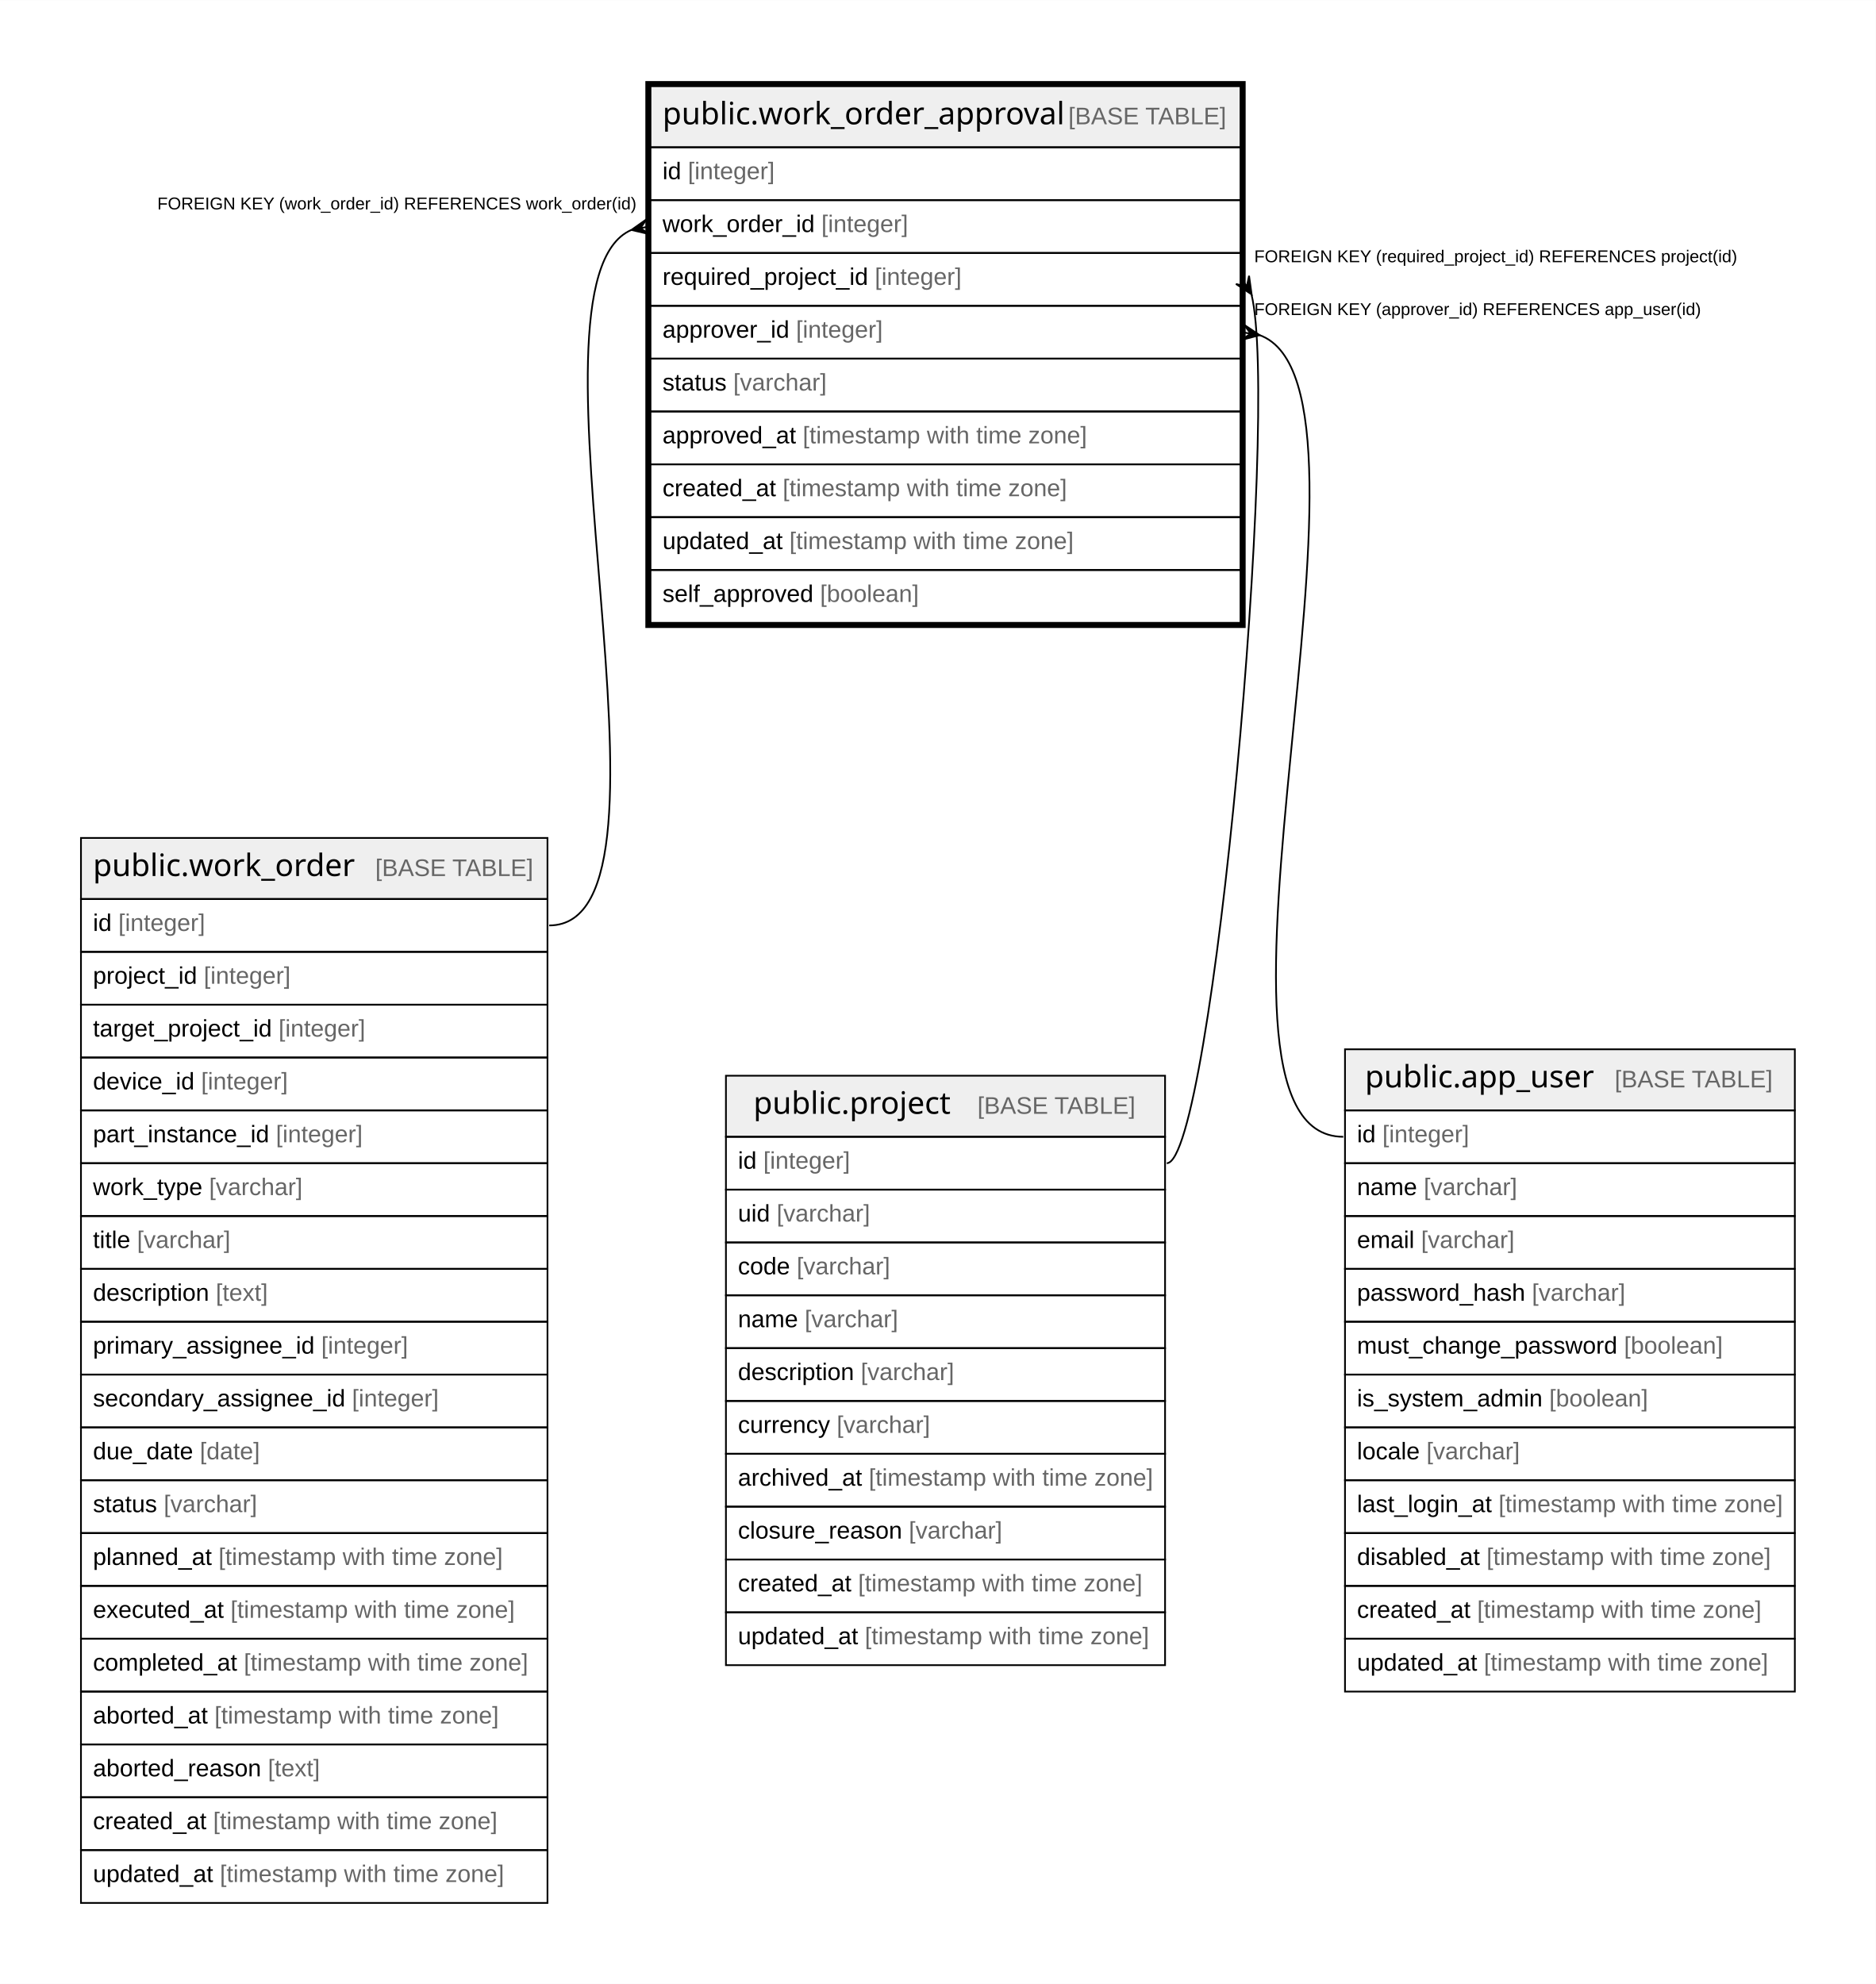
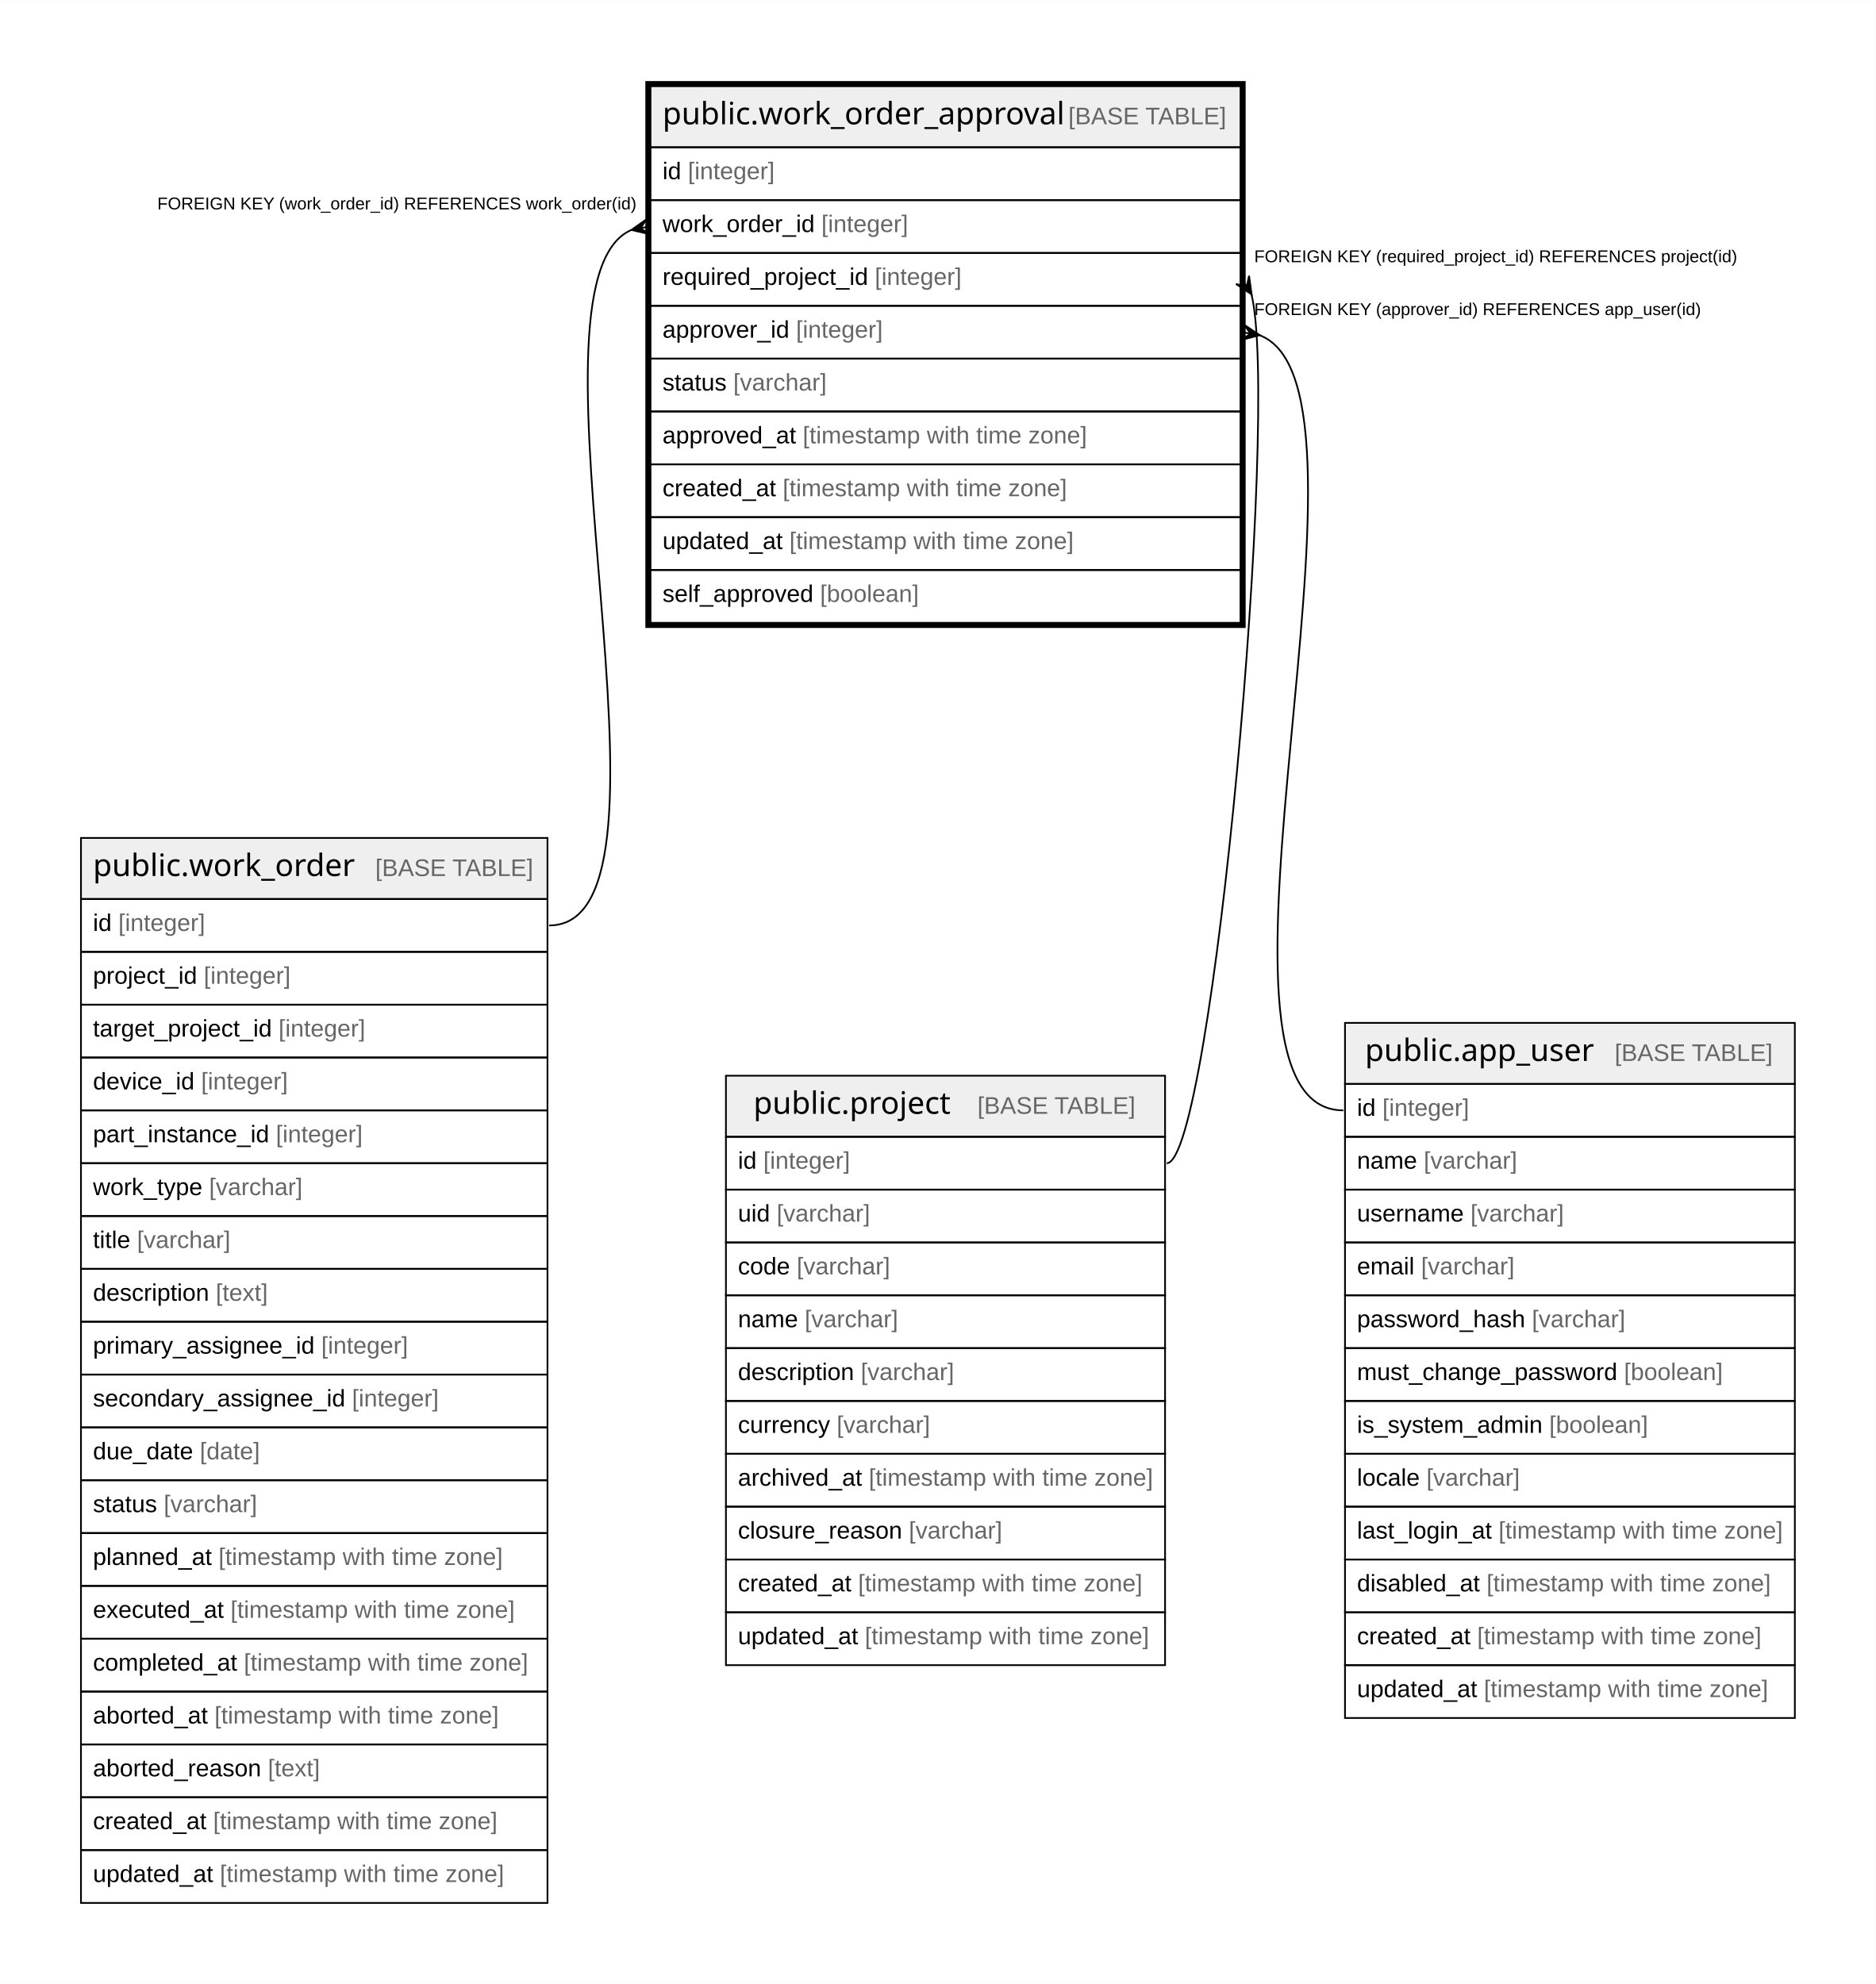
<svg xmlns="http://www.w3.org/2000/svg" width="1093pt" height="1156pt" viewBox="0.00 0.00 1093.49 1156.40">
  <g id="graph0" class="graph" transform="scale(1 1) rotate(0) translate(4 1152.4)">
    <polygon fill="white" stroke="none" points="-4,4 -4,-1152.4 1089.49,-1152.4 1089.49,4 -4,4" />
    <g id="node1" class="node">
      <polygon fill="#efefef" stroke="none" points="375.21,-1066.6 375.21,-1102.2 719.14,-1102.2 719.14,-1066.6 375.21,-1066.6" />
      <polygon fill="none" stroke="black" points="375.21,-1066.6 375.21,-1102.2 719.14,-1102.2 719.14,-1066.6 375.21,-1066.6" />
      <text text-anchor="start" x="382.21" y="-1080" font-family="Arial Bold" font-size="18.00">public.work_order_approval</text>
      <text text-anchor="start" x="587.65" y="-1080" font-family="Arial" font-size="14.00">    </text>
      <text text-anchor="start" x="618.77" y="-1080" font-family="Arial" font-size="14.00" fill="#666666">[BASE TABLE]</text>
      <polygon fill="none" stroke="black" points="375.21,-1035.8 375.21,-1066.6 719.14,-1066.6 719.14,-1035.8 375.21,-1035.8" />
      <text text-anchor="start" x="382.21" y="-1048" font-family="Arial" font-size="14.00">id </text>
      <text text-anchor="start" x="397" y="-1048" font-family="Arial" font-size="14.00" fill="#666666">[integer]</text>
      <polygon fill="none" stroke="black" points="375.21,-1005 375.21,-1035.8 719.14,-1035.8 719.14,-1005 375.21,-1005" />
      <text text-anchor="start" x="382.21" y="-1017.2" font-family="Arial" font-size="14.00">work_order_id </text>
      <text text-anchor="start" x="474.81" y="-1017.2" font-family="Arial" font-size="14.00" fill="#666666">[integer]</text>
      <polygon fill="none" stroke="black" points="375.21,-974.2 375.21,-1005 719.14,-1005 719.14,-974.2 375.21,-974.2" />
      <text text-anchor="start" x="382.21" y="-986.4" font-family="Arial" font-size="14.00">required_project_id </text>
      <text text-anchor="start" x="505.96" y="-986.4" font-family="Arial" font-size="14.00" fill="#666666">[integer]</text>
      <polygon fill="none" stroke="black" points="375.21,-943.4 375.21,-974.2 719.14,-974.2 719.14,-943.4 375.21,-943.4" />
      <text text-anchor="start" x="382.21" y="-955.6" font-family="Arial" font-size="14.00">approver_id </text>
      <text text-anchor="start" x="460.04" y="-955.6" font-family="Arial" font-size="14.00" fill="#666666">[integer]</text>
      <polygon fill="none" stroke="black" points="375.21,-912.6 375.21,-943.4 719.14,-943.4 719.14,-912.6 375.21,-912.6" />
      <text text-anchor="start" x="382.21" y="-924.8" font-family="Arial" font-size="14.00">status </text>
      <text text-anchor="start" x="423.45" y="-924.8" font-family="Arial" font-size="14.00" fill="#666666">[varchar]</text>
      <polygon fill="none" stroke="black" points="375.21,-881.8 375.21,-912.6 719.14,-912.6 719.14,-881.8 375.21,-881.8" />
      <text text-anchor="start" x="382.21" y="-894" font-family="Arial" font-size="14.00">approved_at </text>
      <text text-anchor="start" x="463.94" y="-894" font-family="Arial" font-size="14.00" fill="#666666">[timestamp with time zone]</text>
      <polygon fill="none" stroke="black" points="375.21,-851 375.21,-881.8 719.14,-881.8 719.14,-851 375.21,-851" />
      <text text-anchor="start" x="382.21" y="-863.2" font-family="Arial" font-size="14.00">created_at </text>
      <text text-anchor="start" x="452.26" y="-863.2" font-family="Arial" font-size="14.00" fill="#666666">[timestamp with time zone]</text>
      <polygon fill="none" stroke="black" points="375.21,-820.2 375.21,-851 719.14,-851 719.14,-820.2 375.21,-820.2" />
      <text text-anchor="start" x="382.21" y="-832.4" font-family="Arial" font-size="14.00">updated_at </text>
      <text text-anchor="start" x="456.17" y="-832.4" font-family="Arial" font-size="14.00" fill="#666666">[timestamp with time zone]</text>
      <polygon fill="none" stroke="black" points="375.21,-789.4 375.21,-820.2 719.14,-820.2 719.14,-789.4 375.21,-789.4" />
      <text text-anchor="start" x="382.21" y="-801.6" font-family="Arial" font-size="14.00">self_approved </text>
      <text text-anchor="start" x="474.05" y="-801.6" font-family="Arial" font-size="14.00" fill="#666666">[boolean]</text>
      <polygon fill="none" stroke="black" stroke-width="3" points="373.71,-787.9 373.71,-1103.7 720.64,-1103.7 720.64,-787.9 373.71,-787.9" />
    </g>
    <g id="node2" class="node">
      <polygon fill="#efefef" stroke="none" points="43.2,-628.4 43.2,-664 315.15,-664 315.15,-628.4 43.2,-628.4" />
      <polygon fill="none" stroke="black" points="43.2,-628.4 43.2,-664 315.15,-664 315.15,-628.4 43.2,-628.4" />
      <text text-anchor="start" x="50.2" y="-641.8" font-family="Arial Bold" font-size="18.00">public.work_order</text>
      <text text-anchor="start" x="183.66" y="-641.8" font-family="Arial" font-size="14.00">    </text>
      <text text-anchor="start" x="214.78" y="-641.8" font-family="Arial" font-size="14.00" fill="#666666">[BASE TABLE]</text>
      <polygon fill="none" stroke="black" points="43.2,-597.6 43.2,-628.4 315.15,-628.4 315.15,-597.6 43.2,-597.6" />
      <text text-anchor="start" x="50.2" y="-609.8" font-family="Arial" font-size="14.00">id </text>
      <text text-anchor="start" x="64.99" y="-609.8" font-family="Arial" font-size="14.00" fill="#666666">[integer]</text>
      <polygon fill="none" stroke="black" points="43.2,-566.8 43.2,-597.6 315.15,-597.6 315.15,-566.8 43.2,-566.8" />
      <text text-anchor="start" x="50.2" y="-579" font-family="Arial" font-size="14.00">project_id </text>
      <text text-anchor="start" x="114.79" y="-579" font-family="Arial" font-size="14.00" fill="#666666">[integer]</text>
      <polygon fill="none" stroke="black" points="43.2,-536 43.2,-566.8 315.15,-566.8 315.15,-536 43.2,-536" />
      <text text-anchor="start" x="50.2" y="-548.2" font-family="Arial" font-size="14.00">target_project_id </text>
      <text text-anchor="start" x="158.38" y="-548.2" font-family="Arial" font-size="14.00" fill="#666666">[integer]</text>
      <polygon fill="none" stroke="black" points="43.2,-505.2 43.2,-536 315.15,-536 315.15,-505.2 43.2,-505.2" />
      <text text-anchor="start" x="50.2" y="-517.4" font-family="Arial" font-size="14.00">device_id </text>
      <text text-anchor="start" x="113.24" y="-517.4" font-family="Arial" font-size="14.00" fill="#666666">[integer]</text>
      <polygon fill="none" stroke="black" points="43.2,-474.4 43.2,-505.2 315.15,-505.2 315.15,-474.4 43.2,-474.4" />
      <text text-anchor="start" x="50.2" y="-486.6" font-family="Arial" font-size="14.00">part_instance_id </text>
      <text text-anchor="start" x="156.83" y="-486.6" font-family="Arial" font-size="14.00" fill="#666666">[integer]</text>
      <polygon fill="none" stroke="black" points="43.2,-443.6 43.2,-474.4 315.15,-474.4 315.15,-443.6 43.2,-443.6" />
      <text text-anchor="start" x="50.2" y="-455.8" font-family="Arial" font-size="14.00">work_type </text>
      <text text-anchor="start" x="117.9" y="-455.8" font-family="Arial" font-size="14.00" fill="#666666">[varchar]</text>
      <polygon fill="none" stroke="black" points="43.2,-412.8 43.2,-443.6 315.15,-443.6 315.15,-412.8 43.2,-412.8" />
      <text text-anchor="start" x="50.2" y="-425" font-family="Arial" font-size="14.00">title </text>
      <text text-anchor="start" x="75.88" y="-425" font-family="Arial" font-size="14.00" fill="#666666">[varchar]</text>
      <polygon fill="none" stroke="black" points="43.2,-382 43.2,-412.8 315.15,-412.8 315.15,-382 43.2,-382" />
      <text text-anchor="start" x="50.2" y="-394.2" font-family="Arial" font-size="14.00">description </text>
      <text text-anchor="start" x="121.79" y="-394.2" font-family="Arial" font-size="14.00" fill="#666666">[text]</text>
      <polygon fill="none" stroke="black" points="43.2,-351.2 43.2,-382 315.15,-382 315.15,-351.2 43.2,-351.2" />
      <text text-anchor="start" x="50.2" y="-363.4" font-family="Arial" font-size="14.00">primary_assignee_id </text>
      <text text-anchor="start" x="183.27" y="-363.4" font-family="Arial" font-size="14.00" fill="#666666">[integer]</text>
      <polygon fill="none" stroke="black" points="43.2,-320.4 43.2,-351.2 315.15,-351.2 315.15,-320.4 43.2,-320.4" />
      <text text-anchor="start" x="50.2" y="-332.6" font-family="Arial" font-size="14.00">secondary_assignee_id </text>
      <text text-anchor="start" x="201.19" y="-332.6" font-family="Arial" font-size="14.00" fill="#666666">[integer]</text>
      <polygon fill="none" stroke="black" points="43.2,-289.6 43.2,-320.4 315.15,-320.4 315.15,-289.6 43.2,-289.6" />
      <text text-anchor="start" x="50.2" y="-301.8" font-family="Arial" font-size="14.00">due_date </text>
      <text text-anchor="start" x="112.48" y="-301.8" font-family="Arial" font-size="14.00" fill="#666666">[date]</text>
      <polygon fill="none" stroke="black" points="43.2,-258.8 43.2,-289.6 315.15,-289.6 315.15,-258.8 43.2,-258.8" />
      <text text-anchor="start" x="50.2" y="-271" font-family="Arial" font-size="14.00">status </text>
      <text text-anchor="start" x="91.44" y="-271" font-family="Arial" font-size="14.00" fill="#666666">[varchar]</text>
      <polygon fill="none" stroke="black" points="43.2,-228 43.2,-258.8 315.15,-258.8 315.15,-228 43.2,-228" />
      <text text-anchor="start" x="50.2" y="-240.2" font-family="Arial" font-size="14.00">planned_at </text>
      <text text-anchor="start" x="123.38" y="-240.2" font-family="Arial" font-size="14.00" fill="#666666">[timestamp with time zone]</text>
      <polygon fill="none" stroke="black" points="43.2,-197.2 43.2,-228 315.15,-228 315.15,-197.2 43.2,-197.2" />
      <text text-anchor="start" x="50.2" y="-209.4" font-family="Arial" font-size="14.00">executed_at </text>
      <text text-anchor="start" x="130.37" y="-209.4" font-family="Arial" font-size="14.00" fill="#666666">[timestamp with time zone]</text>
      <polygon fill="none" stroke="black" points="43.2,-166.4 43.2,-197.2 315.15,-197.2 315.15,-166.4 43.2,-166.4" />
      <text text-anchor="start" x="50.2" y="-178.6" font-family="Arial" font-size="14.00">completed_at </text>
      <text text-anchor="start" x="138.14" y="-178.6" font-family="Arial" font-size="14.00" fill="#666666">[timestamp with time zone]</text>
      <polygon fill="none" stroke="black" points="43.2,-135.6 43.2,-166.4 315.15,-166.4 315.15,-135.6 43.2,-135.6" />
      <text text-anchor="start" x="50.2" y="-147.8" font-family="Arial" font-size="14.00">aborted_at </text>
      <text text-anchor="start" x="121.03" y="-147.8" font-family="Arial" font-size="14.00" fill="#666666">[timestamp with time zone]</text>
      <polygon fill="none" stroke="black" points="43.2,-104.8 43.2,-135.6 315.15,-135.6 315.15,-104.8 43.2,-104.8" />
      <text text-anchor="start" x="50.2" y="-117" font-family="Arial" font-size="14.00">aborted_reason </text>
      <text text-anchor="start" x="152.16" y="-117" font-family="Arial" font-size="14.00" fill="#666666">[text]</text>
      <polygon fill="none" stroke="black" points="43.2,-74 43.2,-104.8 315.15,-104.8 315.15,-74 43.2,-74" />
      <text text-anchor="start" x="50.2" y="-86.2" font-family="Arial" font-size="14.00">created_at </text>
      <text text-anchor="start" x="120.25" y="-86.2" font-family="Arial" font-size="14.00" fill="#666666">[timestamp with time zone]</text>
      <polygon fill="none" stroke="black" points="43.2,-43.2 43.2,-74 315.15,-74 315.15,-43.2 43.2,-43.2" />
      <text text-anchor="start" x="50.2" y="-55.4" font-family="Arial" font-size="14.00">updated_at </text>
      <text text-anchor="start" x="124.16" y="-55.4" font-family="Arial" font-size="14.00" fill="#666666">[timestamp with time zone]</text>
    </g>
    <g id="edge1" class="edge">
      <path fill="none" stroke="black" d="M364.02,-1018.4C292.64,-987.67 403.85,-613 316.15,-613" />
      <polygon fill="black" stroke="black" points="364.07,-1018.41 373.02,-1024.75 369.31,-1019.44 373.56,-1020.27 373.56,-1020.27 373.56,-1020.27 369.31,-1019.44 374.75,-1015.92 364.07,-1018.41" />
      <text text-anchor="start" x="87.7" y="-1030.4" font-family="Arial" font-size="10.00">FOREIGN KEY (work_order_id) REFERENCES work_order(id)</text>
    </g>
    <g id="node3" class="node">
      <polygon fill="#efefef" stroke="none" points="419.18,-489.8 419.18,-525.4 675.17,-525.4 675.17,-489.8 419.18,-489.8" />
      <polygon fill="none" stroke="black" points="419.18,-489.8 419.18,-525.4 675.17,-525.4 675.17,-489.8 419.18,-489.8" />
      <text text-anchor="start" x="435.2" y="-503.2" font-family="Arial Bold" font-size="18.00">public.project</text>
      <text text-anchor="start" x="534.66" y="-503.2" font-family="Arial" font-size="14.00">    </text>
      <text text-anchor="start" x="565.78" y="-503.2" font-family="Arial" font-size="14.00" fill="#666666">[BASE TABLE]</text>
      <polygon fill="none" stroke="black" points="419.18,-459 419.18,-489.8 675.17,-489.8 675.17,-459 419.18,-459" />
      <text text-anchor="start" x="426.18" y="-471.2" font-family="Arial" font-size="14.00">id </text>
      <text text-anchor="start" x="440.97" y="-471.2" font-family="Arial" font-size="14.00" fill="#666666">[integer]</text>
      <polygon fill="none" stroke="black" points="419.18,-428.2 419.18,-459 675.17,-459 675.17,-428.2 419.18,-428.2" />
      <text text-anchor="start" x="426.18" y="-440.4" font-family="Arial" font-size="14.00">uid </text>
      <text text-anchor="start" x="448.75" y="-440.4" font-family="Arial" font-size="14.00" fill="#666666">[varchar]</text>
      <polygon fill="none" stroke="black" points="419.18,-397.4 419.18,-428.2 675.17,-428.2 675.17,-397.4 419.18,-397.4" />
      <text text-anchor="start" x="426.18" y="-409.6" font-family="Arial" font-size="14.00">code </text>
      <text text-anchor="start" x="460.43" y="-409.6" font-family="Arial" font-size="14.00" fill="#666666">[varchar]</text>
      <polygon fill="none" stroke="black" points="419.18,-366.6 419.18,-397.4 675.17,-397.4 675.17,-366.6 419.18,-366.6" />
      <text text-anchor="start" x="426.18" y="-378.8" font-family="Arial" font-size="14.00">name </text>
      <text text-anchor="start" x="465.09" y="-378.8" font-family="Arial" font-size="14.00" fill="#666666">[varchar]</text>
      <polygon fill="none" stroke="black" points="419.18,-335.8 419.18,-366.6 675.17,-366.6 675.17,-335.8 419.18,-335.8" />
      <text text-anchor="start" x="426.18" y="-348" font-family="Arial" font-size="14.00">description </text>
      <text text-anchor="start" x="497.77" y="-348" font-family="Arial" font-size="14.00" fill="#666666">[varchar]</text>
      <polygon fill="none" stroke="black" points="419.18,-305 419.18,-335.8 675.17,-335.8 675.17,-305 419.18,-305" />
      <text text-anchor="start" x="426.18" y="-317.2" font-family="Arial" font-size="14.00">currency </text>
      <text text-anchor="start" x="483.75" y="-317.2" font-family="Arial" font-size="14.00" fill="#666666">[varchar]</text>
      <polygon fill="none" stroke="black" points="419.18,-274.2 419.18,-305 675.17,-305 675.17,-274.2 419.18,-274.2" />
      <text text-anchor="start" x="426.18" y="-286.4" font-family="Arial" font-size="14.00">archived_at </text>
      <text text-anchor="start" x="502.45" y="-286.4" font-family="Arial" font-size="14.00" fill="#666666">[timestamp with time zone]</text>
      <polygon fill="none" stroke="black" points="419.18,-243.4 419.18,-274.2 675.17,-274.2 675.17,-243.4 419.18,-243.4" />
      <text text-anchor="start" x="426.18" y="-255.6" font-family="Arial" font-size="14.00">closure_reason </text>
      <text text-anchor="start" x="525.79" y="-255.6" font-family="Arial" font-size="14.00" fill="#666666">[varchar]</text>
      <polygon fill="none" stroke="black" points="419.18,-212.6 419.18,-243.4 675.17,-243.4 675.17,-212.6 419.18,-212.6" />
      <text text-anchor="start" x="426.18" y="-224.8" font-family="Arial" font-size="14.00">created_at </text>
      <text text-anchor="start" x="496.23" y="-224.8" font-family="Arial" font-size="14.00" fill="#666666">[timestamp with time zone]</text>
      <polygon fill="none" stroke="black" points="419.18,-181.8 419.18,-212.6 675.17,-212.6 675.17,-181.8 419.18,-181.8" />
      <text text-anchor="start" x="426.18" y="-194" font-family="Arial" font-size="14.00">updated_at </text>
      <text text-anchor="start" x="500.14" y="-194" font-family="Arial" font-size="14.00" fill="#666666">[timestamp with time zone]</text>
    </g>
    <g id="edge2" class="edge">
      <path fill="none" stroke="black" d="M725.48,-981.09C742.25,-914.1 702.71,-474.4 676.17,-474.4" />
      <polygon fill="black" stroke="black" points="725.63,-980.84 716.5,-986.93 722.79,-985.36 720.49,-989.03 720.49,-989.03 720.49,-989.03 722.79,-985.36 724.13,-991.71 725.63,-980.84" />
      <text text-anchor="start" x="727.14" y="-999.6" font-family="Arial" font-size="10.00">FOREIGN KEY (required_project_id) REFERENCES project(id)</text>
    </g>
    <g id="node4" class="node">
-       <polygon fill="#efefef" stroke="none" points="780.06,-505.2 780.06,-540.8 1042.29,-540.8 1042.29,-505.2 780.06,-505.2" />
-       <polygon fill="none" stroke="black" points="780.06,-505.2 780.06,-540.8 1042.29,-540.8 1042.29,-505.2 780.06,-505.2" />
-       <text text-anchor="start" x="791.7" y="-518.6" font-family="Arial Bold" font-size="18.00">public.app_user</text>
-       <text text-anchor="start" x="906.17" y="-518.6" font-family="Arial" font-size="14.00">    </text>
-       <text text-anchor="start" x="937.28" y="-518.6" font-family="Arial" font-size="14.00" fill="#666666">[BASE TABLE]</text>
-       <polygon fill="none" stroke="black" points="780.06,-474.4 780.06,-505.2 1042.29,-505.2 1042.29,-474.4 780.06,-474.4" />
-       <text text-anchor="start" x="787.06" y="-486.6" font-family="Arial" font-size="14.00">id </text>
-       <text text-anchor="start" x="801.85" y="-486.6" font-family="Arial" font-size="14.00" fill="#666666">[integer]</text>
-       <polygon fill="none" stroke="black" points="780.06,-443.6 780.06,-474.4 1042.29,-474.4 1042.29,-443.6 780.06,-443.6" />
-       <text text-anchor="start" x="787.06" y="-455.8" font-family="Arial" font-size="14.00">name </text>
-       <text text-anchor="start" x="825.97" y="-455.8" font-family="Arial" font-size="14.00" fill="#666666">[varchar]</text>
-       <polygon fill="none" stroke="black" points="780.06,-412.8 780.06,-443.6 1042.29,-443.6 1042.29,-412.8 780.06,-412.8" />
-       <text text-anchor="start" x="787.06" y="-425" font-family="Arial" font-size="14.00">email </text>
-       <text text-anchor="start" x="824.41" y="-425" font-family="Arial" font-size="14.00" fill="#666666">[varchar]</text>
-       <polygon fill="none" stroke="black" points="780.06,-382 780.06,-412.8 1042.29,-412.8 1042.29,-382 780.06,-382" />
-       <text text-anchor="start" x="787.06" y="-394.2" font-family="Arial" font-size="14.00">password_hash </text>
-       <text text-anchor="start" x="889.01" y="-394.2" font-family="Arial" font-size="14.00" fill="#666666">[varchar]</text>
-       <polygon fill="none" stroke="black" points="780.06,-351.2 780.06,-382 1042.29,-382 1042.29,-351.2 780.06,-351.2" />
-       <text text-anchor="start" x="787.06" y="-363.4" font-family="Arial" font-size="14.00">must_change_password </text>
-       <text text-anchor="start" x="942.71" y="-363.4" font-family="Arial" font-size="14.00" fill="#666666">[boolean]</text>
-       <polygon fill="none" stroke="black" points="780.06,-320.4 780.06,-351.2 1042.29,-351.2 1042.29,-320.4 780.06,-320.4" />
-       <text text-anchor="start" x="787.06" y="-332.6" font-family="Arial" font-size="14.00">is_system_admin </text>
-       <text text-anchor="start" x="899.1" y="-332.6" font-family="Arial" font-size="14.00" fill="#666666">[boolean]</text>
-       <polygon fill="none" stroke="black" points="780.06,-289.6 780.06,-320.4 1042.29,-320.4 1042.29,-289.6 780.06,-289.6" />
-       <text text-anchor="start" x="787.06" y="-301.8" font-family="Arial" font-size="14.00">locale </text>
-       <text text-anchor="start" x="827.53" y="-301.8" font-family="Arial" font-size="14.00" fill="#666666">[varchar]</text>
-       <polygon fill="none" stroke="black" points="780.06,-258.8 780.06,-289.6 1042.29,-289.6 1042.29,-258.8 780.06,-258.8" />
-       <text text-anchor="start" x="787.06" y="-271" font-family="Arial" font-size="14.00">last_login_at </text>
-       <text text-anchor="start" x="869.57" y="-271" font-family="Arial" font-size="14.00" fill="#666666">[timestamp with time zone]</text>
-       <polygon fill="none" stroke="black" points="780.06,-228 780.06,-258.8 1042.29,-258.8 1042.29,-228 780.06,-228" />
-       <text text-anchor="start" x="787.06" y="-240.2" font-family="Arial" font-size="14.00">disabled_at </text>
-       <text text-anchor="start" x="862.57" y="-240.2" font-family="Arial" font-size="14.00" fill="#666666">[timestamp with time zone]</text>
-       <polygon fill="none" stroke="black" points="780.06,-197.2 780.06,-228 1042.29,-228 1042.29,-197.2 780.06,-197.2" />
-       <text text-anchor="start" x="787.06" y="-209.4" font-family="Arial" font-size="14.00">created_at </text>
-       <text text-anchor="start" x="857.11" y="-209.4" font-family="Arial" font-size="14.00" fill="#666666">[timestamp with time zone]</text>
-       <polygon fill="none" stroke="black" points="780.06,-166.4 780.06,-197.2 1042.29,-197.2 1042.29,-166.4 780.06,-166.4" />
-       <text text-anchor="start" x="787.06" y="-178.6" font-family="Arial" font-size="14.00">updated_at </text>
-       <text text-anchor="start" x="861.02" y="-178.6" font-family="Arial" font-size="14.00" fill="#666666">[timestamp with time zone]</text>
+       <polygon fill="#efefef" stroke="none" points="780.06,-520.6 780.06,-556.2 1042.29,-556.2 1042.29,-520.6 780.06,-520.6" />
+       <polygon fill="none" stroke="black" points="780.06,-520.6 780.06,-556.2 1042.29,-556.2 1042.29,-520.6 780.06,-520.6" />
+       <text text-anchor="start" x="791.7" y="-534" font-family="Arial Bold" font-size="18.00">public.app_user</text>
+       <text text-anchor="start" x="906.17" y="-534" font-family="Arial" font-size="14.00">    </text>
+       <text text-anchor="start" x="937.28" y="-534" font-family="Arial" font-size="14.00" fill="#666666">[BASE TABLE]</text>
+       <polygon fill="none" stroke="black" points="780.06,-489.8 780.06,-520.6 1042.29,-520.6 1042.29,-489.8 780.06,-489.8" />
+       <text text-anchor="start" x="787.06" y="-502" font-family="Arial" font-size="14.00">id </text>
+       <text text-anchor="start" x="801.85" y="-502" font-family="Arial" font-size="14.00" fill="#666666">[integer]</text>
+       <polygon fill="none" stroke="black" points="780.06,-459 780.06,-489.8 1042.29,-489.8 1042.29,-459 780.06,-459" />
+       <text text-anchor="start" x="787.06" y="-471.2" font-family="Arial" font-size="14.00">name </text>
+       <text text-anchor="start" x="825.97" y="-471.2" font-family="Arial" font-size="14.00" fill="#666666">[varchar]</text>
+       <polygon fill="none" stroke="black" points="780.06,-428.2 780.06,-459 1042.29,-459 1042.29,-428.2 780.06,-428.2" />
+       <text text-anchor="start" x="787.06" y="-440.4" font-family="Arial" font-size="14.00">username </text>
+       <text text-anchor="start" x="853.21" y="-440.4" font-family="Arial" font-size="14.00" fill="#666666">[varchar]</text>
+       <polygon fill="none" stroke="black" points="780.06,-397.4 780.06,-428.2 1042.29,-428.2 1042.29,-397.4 780.06,-397.4" />
+       <text text-anchor="start" x="787.06" y="-409.6" font-family="Arial" font-size="14.00">email </text>
+       <text text-anchor="start" x="824.41" y="-409.6" font-family="Arial" font-size="14.00" fill="#666666">[varchar]</text>
+       <polygon fill="none" stroke="black" points="780.06,-366.6 780.06,-397.4 1042.29,-397.4 1042.29,-366.6 780.06,-366.6" />
+       <text text-anchor="start" x="787.06" y="-378.8" font-family="Arial" font-size="14.00">password_hash </text>
+       <text text-anchor="start" x="889.01" y="-378.8" font-family="Arial" font-size="14.00" fill="#666666">[varchar]</text>
+       <polygon fill="none" stroke="black" points="780.06,-335.8 780.06,-366.6 1042.29,-366.6 1042.29,-335.8 780.06,-335.8" />
+       <text text-anchor="start" x="787.06" y="-348" font-family="Arial" font-size="14.00">must_change_password </text>
+       <text text-anchor="start" x="942.71" y="-348" font-family="Arial" font-size="14.00" fill="#666666">[boolean]</text>
+       <polygon fill="none" stroke="black" points="780.06,-305 780.06,-335.8 1042.29,-335.8 1042.29,-305 780.06,-305" />
+       <text text-anchor="start" x="787.06" y="-317.2" font-family="Arial" font-size="14.00">is_system_admin </text>
+       <text text-anchor="start" x="899.1" y="-317.2" font-family="Arial" font-size="14.00" fill="#666666">[boolean]</text>
+       <polygon fill="none" stroke="black" points="780.06,-274.2 780.06,-305 1042.29,-305 1042.29,-274.2 780.06,-274.2" />
+       <text text-anchor="start" x="787.06" y="-286.4" font-family="Arial" font-size="14.00">locale </text>
+       <text text-anchor="start" x="827.53" y="-286.4" font-family="Arial" font-size="14.00" fill="#666666">[varchar]</text>
+       <polygon fill="none" stroke="black" points="780.06,-243.4 780.06,-274.2 1042.29,-274.2 1042.29,-243.4 780.06,-243.4" />
+       <text text-anchor="start" x="787.06" y="-255.6" font-family="Arial" font-size="14.00">last_login_at </text>
+       <text text-anchor="start" x="869.57" y="-255.6" font-family="Arial" font-size="14.00" fill="#666666">[timestamp with time zone]</text>
+       <polygon fill="none" stroke="black" points="780.06,-212.6 780.06,-243.4 1042.29,-243.4 1042.29,-212.6 780.06,-212.6" />
+       <text text-anchor="start" x="787.06" y="-224.8" font-family="Arial" font-size="14.00">disabled_at </text>
+       <text text-anchor="start" x="862.57" y="-224.8" font-family="Arial" font-size="14.00" fill="#666666">[timestamp with time zone]</text>
+       <polygon fill="none" stroke="black" points="780.06,-181.8 780.06,-212.6 1042.29,-212.6 1042.29,-181.8 780.06,-181.8" />
+       <text text-anchor="start" x="787.06" y="-194" font-family="Arial" font-size="14.00">created_at </text>
+       <text text-anchor="start" x="857.11" y="-194" font-family="Arial" font-size="14.00" fill="#666666">[timestamp with time zone]</text>
+       <polygon fill="none" stroke="black" points="780.06,-151 780.06,-181.8 1042.29,-181.8 1042.29,-151 780.06,-151" />
+       <text text-anchor="start" x="787.06" y="-163.2" font-family="Arial" font-size="14.00">updated_at </text>
+       <text text-anchor="start" x="861.02" y="-163.2" font-family="Arial" font-size="14.00" fill="#666666">[timestamp with time zone]</text>
    </g>
    <g id="edge3" class="edge">
-       <path fill="none" stroke="black" d="M730.29,-957.1C814.87,-926.4 677.71,-489.8 779.06,-489.8" />
-       <polygon fill="black" stroke="black" points="730.33,-957.09 719.73,-954.31 725.07,-957.97 720.8,-958.69 720.8,-958.69 720.8,-958.69 725.07,-957.97 721.21,-963.18 730.33,-957.09" />
+       <path fill="none" stroke="black" d="M729.97,-957.16C811.94,-927.47 680.99,-505.2 779.06,-505.2" />
+       <polygon fill="black" stroke="black" points="730.33,-957.1 719.73,-954.31 725.07,-957.98 720.8,-958.69 720.8,-958.69 720.8,-958.69 725.07,-957.98 721.21,-963.18 730.33,-957.1" />
      <text text-anchor="start" x="727.14" y="-968.8" font-family="Arial" font-size="10.00">FOREIGN KEY (approver_id) REFERENCES app_user(id)</text>
    </g>
  </g>
</svg>
